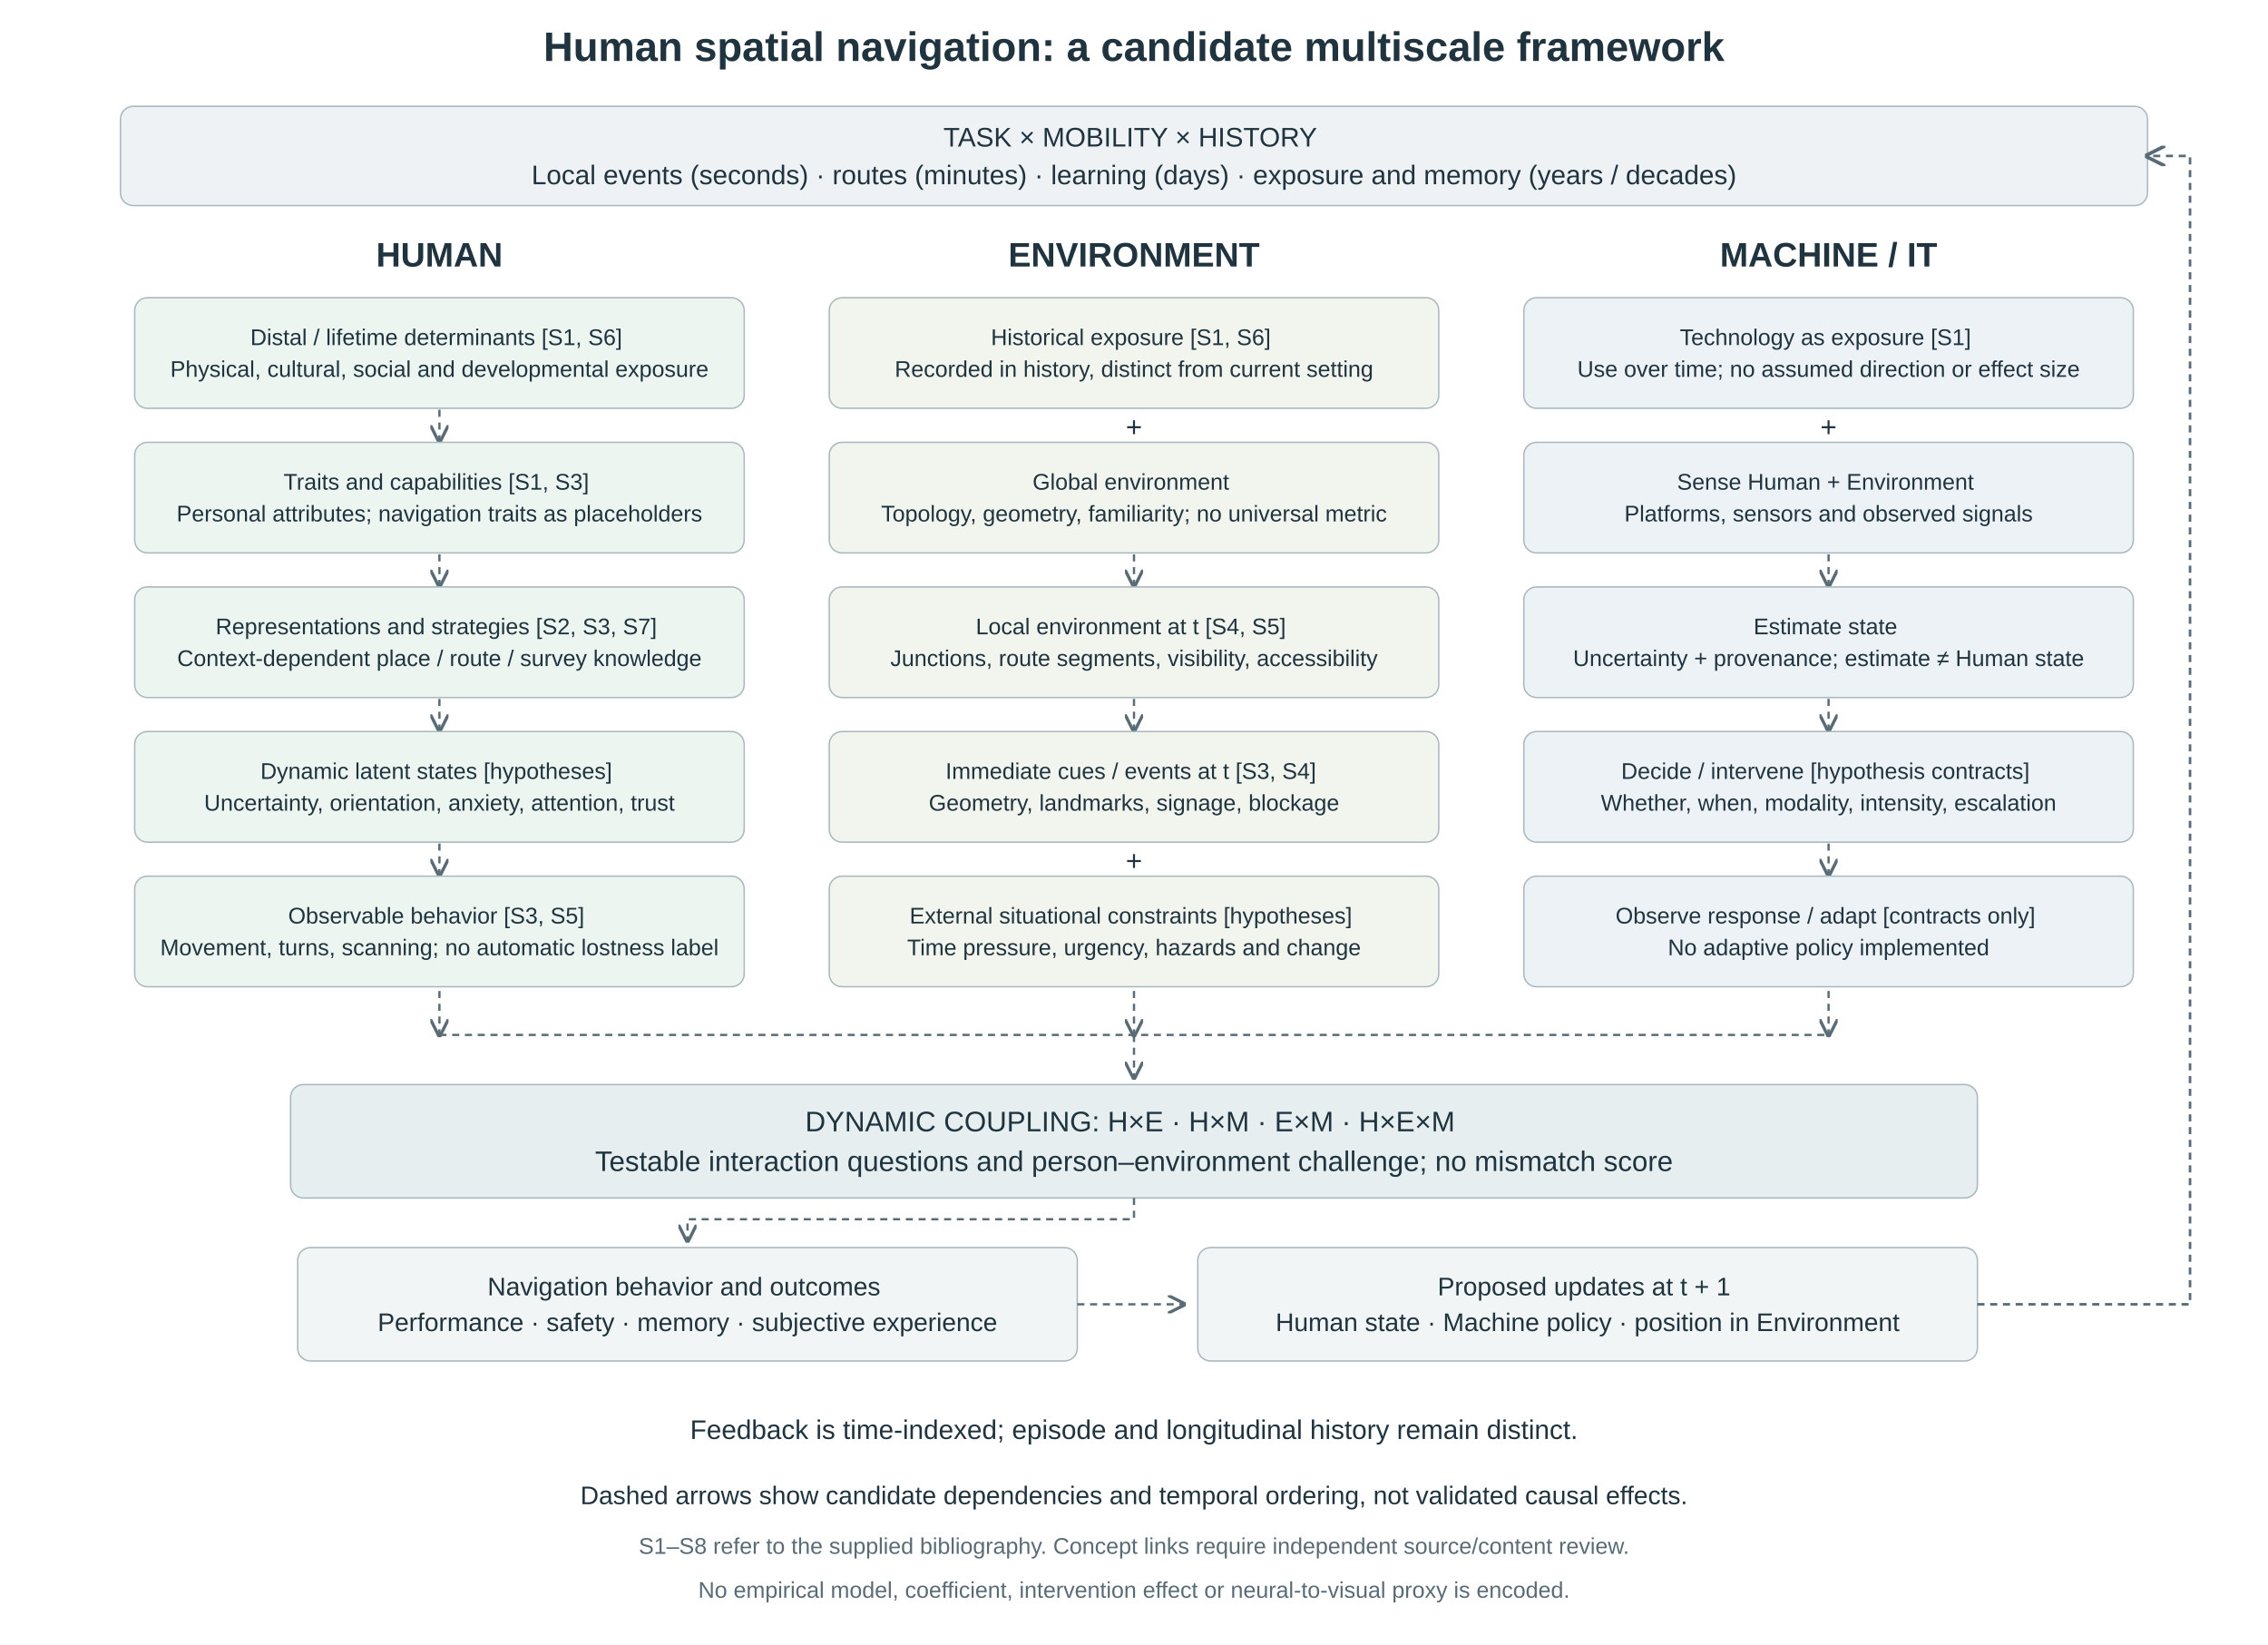
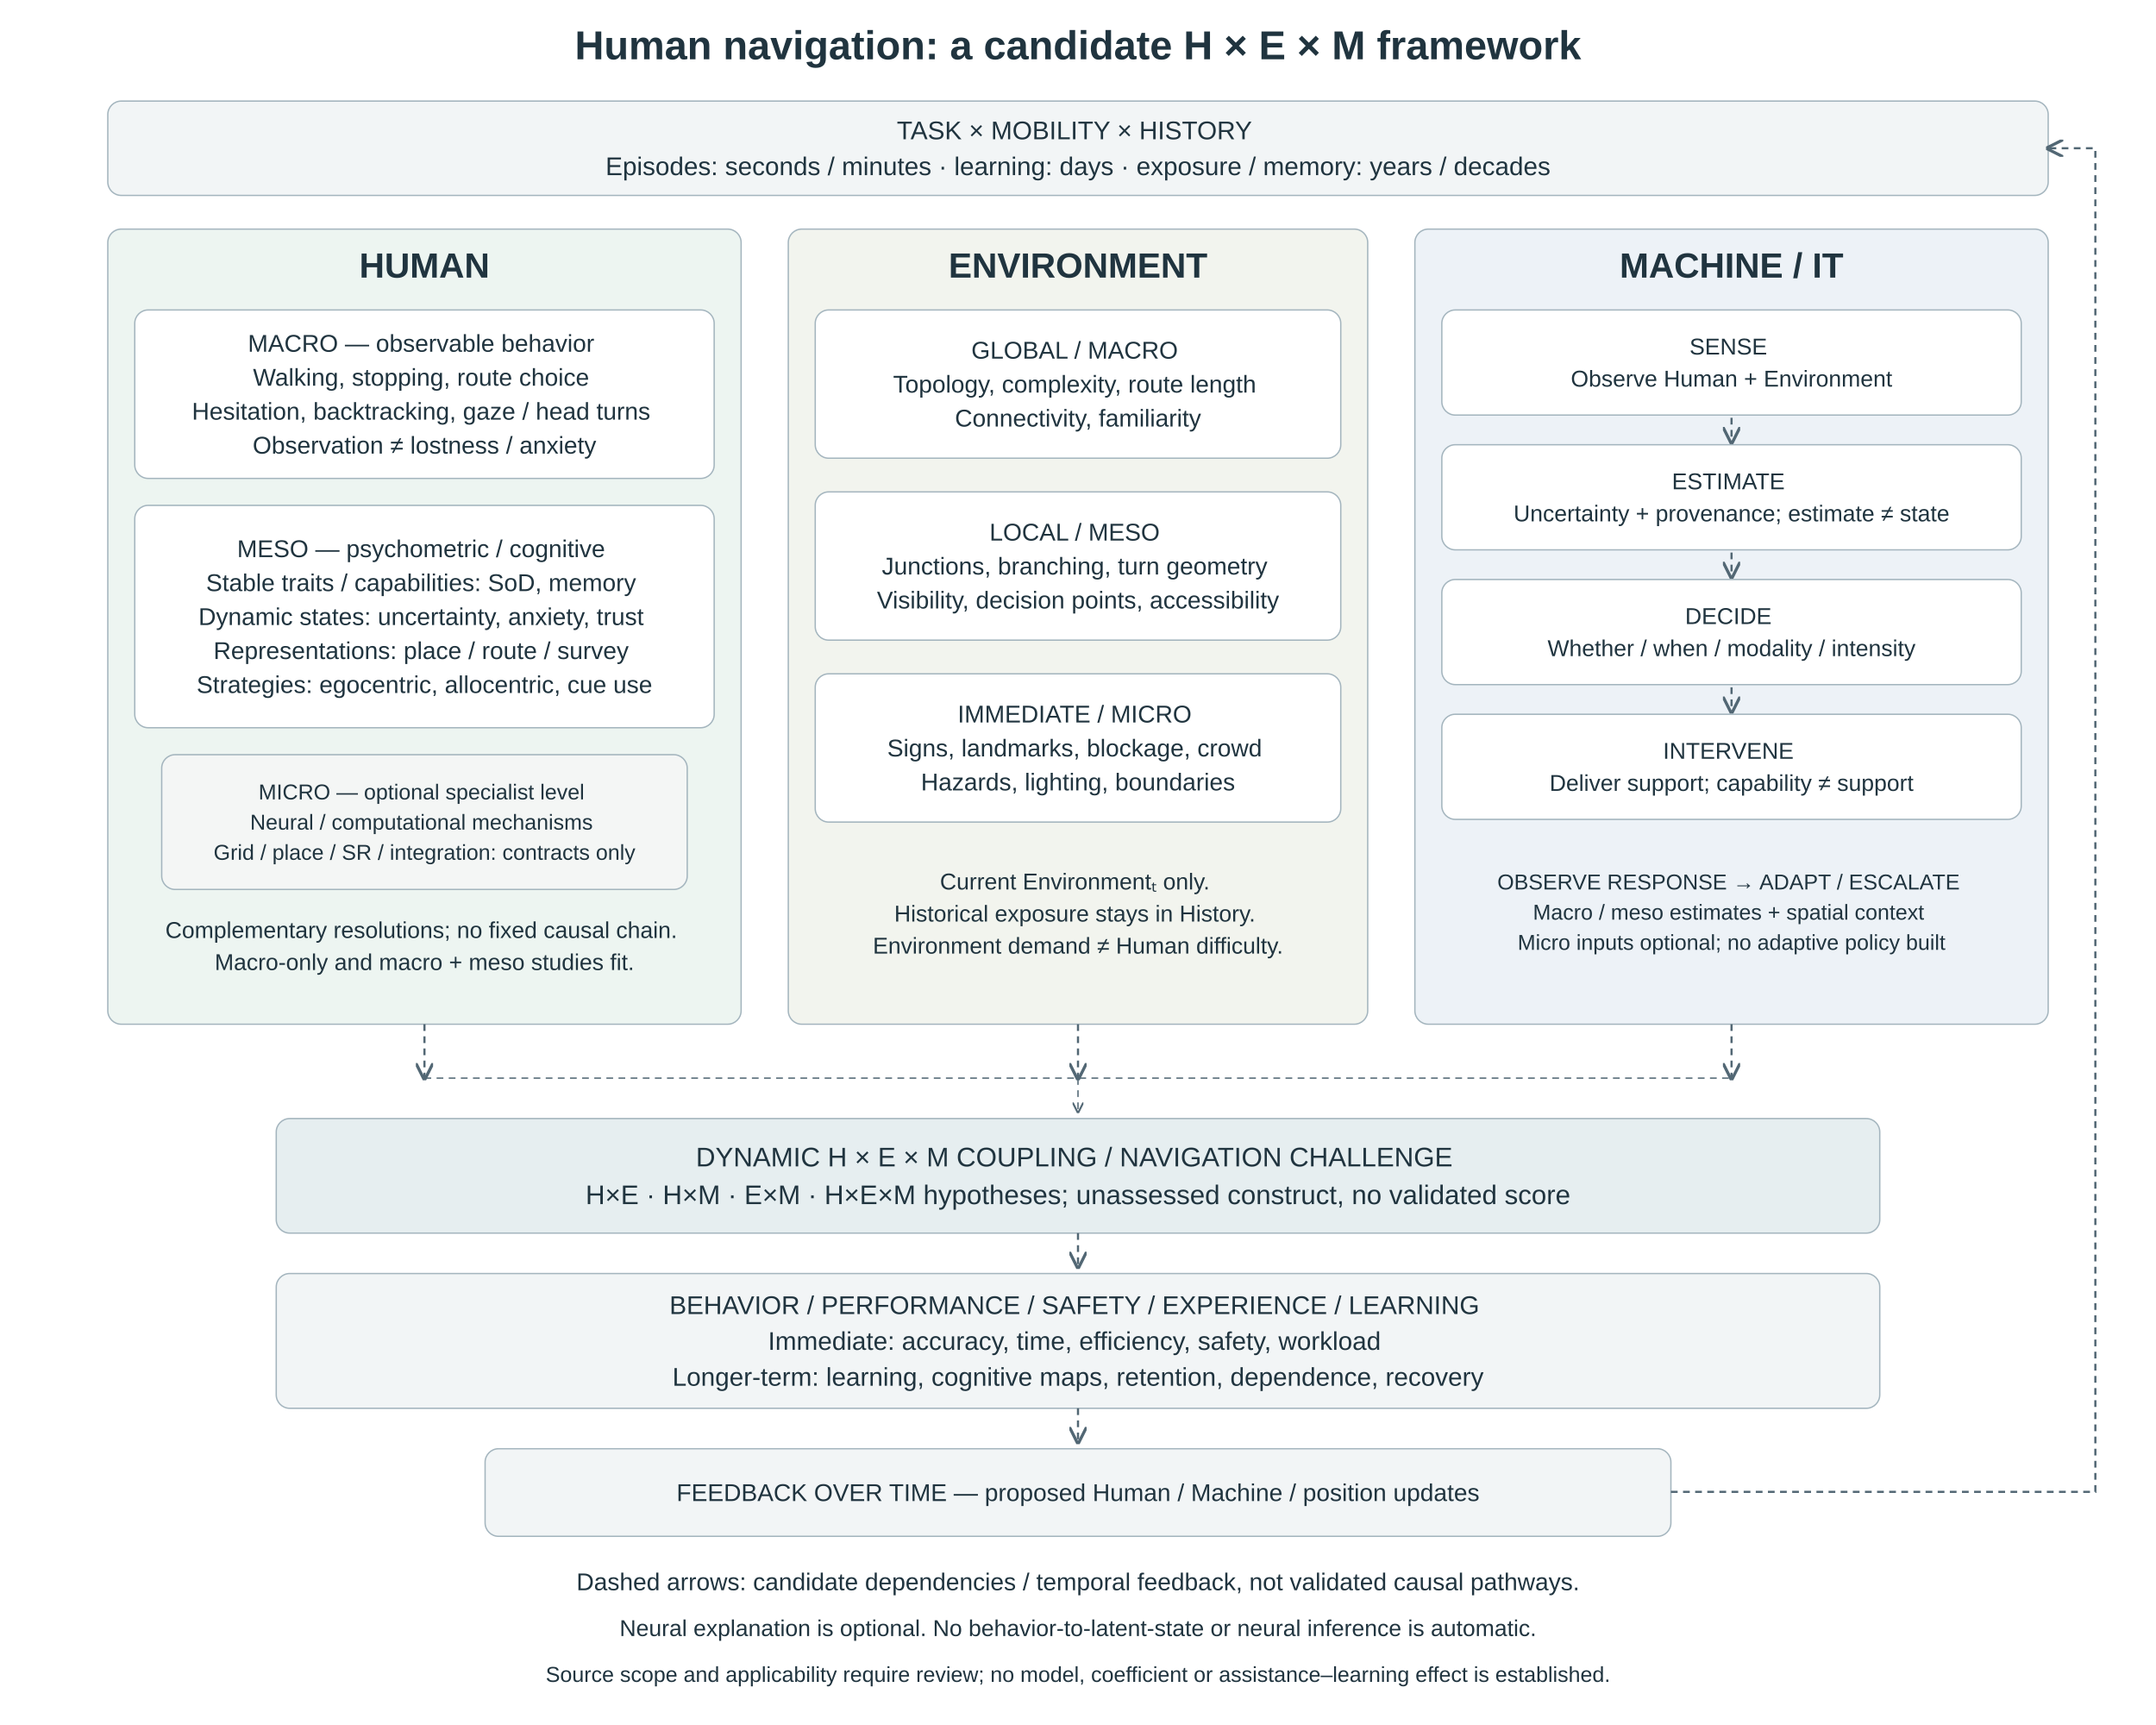
- <svg xmlns="http://www.w3.org/2000/svg" width="1600" height="1160" viewBox="0 0 1600 1160" role="img" aria-labelledby="title desc">
+ <svg xmlns="http://www.w3.org/2000/svg" width="1600" height="1280" viewBox="0 0 1600 1280" role="img" aria-labelledby="title desc">
  <defs>
-     <marker id="arrow" markerWidth="8" markerHeight="8" refX="7" refY="4" orient="auto">
-       <path d="M0 0L8 4L0 8" fill="none" stroke="#596b74" stroke-width="1.4" />
+     <marker id="a" markerWidth="8" markerHeight="8" refX="7" refY="4" orient="auto">
+       <path d="M0 0L8 4L0 8" fill="none" stroke="#526774" stroke-width="1.4" />
    </marker>
  </defs>
-   <rect width="1600" height="1160" fill="#fff" />
-   <text x="800" y="43" text-anchor="middle" fill="#20343f" font-family="Arial,Helvetica,sans-serif" font-size="29" font-weight="600">
-     <tspan x="800" dy="0">Human spatial navigation: a candidate multiscale framework</tspan>
+   <rect width="1600" height="1280" fill="white" />
+   <text x="800" y="44" text-anchor="middle" font-family="Arial,Helvetica,sans-serif" font-size="30" font-weight="600" fill="#20343f">
+     <tspan x="800" dy="0">Human navigation: a candidate H × E × M framework</tspan>
  </text>
-   <rect x="85" y="75" width="1430" height="70" rx="9" fill="#eef2f5" stroke="#a9b8bf" />
-   <text x="800.0" y="103.35" text-anchor="middle" fill="#20343f" font-family="Arial,Helvetica,sans-serif" font-size="19" font-weight="400">
+   <rect x="80" y="75" width="1440" height="70" rx="10" stroke="#a4b5be" fill="#f2f5f6" />
+   <text x="800.0" y="103.35" text-anchor="middle" font-family="Arial,Helvetica,sans-serif" font-size="19" font-weight="400" fill="#20343f">
    <tspan x="800.0" dy="0">TASK × MOBILITY × HISTORY</tspan>
-     <tspan x="800.0" dy="26.6">Local events (seconds) · routes (minutes) · learning (days) · exposure and memory (years / decades)</tspan>
+     <tspan x="800.0" dy="26.6">Episodes: seconds / minutes · learning: days · exposure / memory: years / decades</tspan>
  </text>
-   <text x="310" y="188" text-anchor="middle" fill="#20343f" font-family="Arial,Helvetica,sans-serif" font-size="24" font-weight="600">
-     <tspan x="310" dy="0">HUMAN</tspan>
+   <rect x="80" y="170" width="470" height="590" rx="10" stroke="#a4b5be" fill="#edf5f1" />
+   <text x="315" y="206" text-anchor="middle" font-family="Arial,Helvetica,sans-serif" font-size="26" font-weight="600" fill="#20343f">
+     <tspan x="315" dy="0">HUMAN</tspan>
  </text>
-   <rect x="95" y="210" width="430" height="78" rx="9" fill="#edf5f1" stroke="#a9b8bf" />
-   <text x="310.0" y="243.4" text-anchor="middle" fill="#20343f" font-family="Arial,Helvetica,sans-serif" font-size="16" font-weight="400">
-     <tspan x="310.0" dy="0">Distal / lifetime determinants [S1, S6]</tspan>
-     <tspan x="310.0" dy="22.4">Physical, cultural, social and developmental exposure</tspan>
+   <rect x="100" y="230" width="430" height="125" rx="10" stroke="#a4b5be" fill="#ffffff" />
+   <text x="315.0" y="261.0" text-anchor="middle" font-family="Arial,Helvetica,sans-serif" font-size="18" font-weight="400" fill="#20343f">
+     <tspan x="315.0" dy="0">MACRO — observable behavior</tspan>
+     <tspan x="315.0" dy="25.2">Walking, stopping, route choice</tspan>
+     <tspan x="315.0" dy="25.2">Hesitation, backtracking, gaze / head turns</tspan>
+     <tspan x="315.0" dy="25.2">Observation ≠ lostness / anxiety</tspan>
  </text>
-   <path d="M310 289L310 311" stroke="#596b74" stroke-width="1.6" stroke-dasharray="5 4" fill="none" marker-end="url(#arrow)" />
-   <rect x="95" y="312" width="430" height="78" rx="9" fill="#edf5f1" stroke="#a9b8bf" />
-   <text x="310.0" y="345.4" text-anchor="middle" fill="#20343f" font-family="Arial,Helvetica,sans-serif" font-size="16" font-weight="400">
-     <tspan x="310.0" dy="0">Traits and capabilities [S1, S3]</tspan>
-     <tspan x="310.0" dy="22.4">Personal attributes; navigation traits as placeholders</tspan>
+   <rect x="100" y="375" width="430" height="165" rx="10" stroke="#a4b5be" fill="#ffffff" />
+   <text x="315.0" y="413.4" text-anchor="middle" font-family="Arial,Helvetica,sans-serif" font-size="18" font-weight="400" fill="#20343f">
+     <tspan x="315.0" dy="0">MESO — psychometric / cognitive</tspan>
+     <tspan x="315.0" dy="25.2">Stable traits / capabilities: SoD, memory</tspan>
+     <tspan x="315.0" dy="25.2">Dynamic states: uncertainty, anxiety, trust</tspan>
+     <tspan x="315.0" dy="25.2">Representations: place / route / survey</tspan>
+     <tspan x="315.0" dy="25.2">Strategies: egocentric, allocentric, cue use</tspan>
  </text>
-   <path d="M310 391L310 413" stroke="#596b74" stroke-width="1.6" stroke-dasharray="5 4" fill="none" marker-end="url(#arrow)" />
-   <rect x="95" y="414" width="430" height="78" rx="9" fill="#edf5f1" stroke="#a9b8bf" />
-   <text x="310.0" y="447.4" text-anchor="middle" fill="#20343f" font-family="Arial,Helvetica,sans-serif" font-size="16" font-weight="400">
-     <tspan x="310.0" dy="0">Representations and strategies [S2, S3, S7]</tspan>
-     <tspan x="310.0" dy="22.4">Context-dependent place / route / survey knowledge</tspan>
+   <rect x="120" y="560" width="390" height="100" rx="10" stroke="#a4b5be" fill="#f4f6f5" />
+   <text x="315.0" y="593.2" text-anchor="middle" font-family="Arial,Helvetica,sans-serif" font-size="16" font-weight="400" fill="#20343f">
+     <tspan x="315.0" dy="0">MICRO — optional specialist level</tspan>
+     <tspan x="315.0" dy="22.4">Neural / computational mechanisms</tspan>
+     <tspan x="315.0" dy="22.4">Grid / place / SR / integration: contracts only</tspan>
  </text>
-   <path d="M310 493L310 515" stroke="#596b74" stroke-width="1.6" stroke-dasharray="5 4" fill="none" marker-end="url(#arrow)" />
-   <rect x="95" y="516" width="430" height="78" rx="9" fill="#edf5f1" stroke="#a9b8bf" />
-   <text x="310.0" y="549.4" text-anchor="middle" fill="#20343f" font-family="Arial,Helvetica,sans-serif" font-size="16" font-weight="400">
-     <tspan x="310.0" dy="0">Dynamic latent states [hypotheses]</tspan>
-     <tspan x="310.0" dy="22.4">Uncertainty, orientation, anxiety, attention, trust</tspan>
+   <text x="315" y="696" text-anchor="middle" font-family="Arial,Helvetica,sans-serif" font-size="17" font-weight="400" fill="#20343f">
+     <tspan x="315" dy="0">Complementary resolutions; no fixed causal chain.</tspan>
+     <tspan x="315" dy="23.8">Macro-only and macro + meso studies fit.</tspan>
  </text>
-   <path d="M310 595L310 617" stroke="#596b74" stroke-width="1.6" stroke-dasharray="5 4" fill="none" marker-end="url(#arrow)" />
-   <rect x="95" y="618" width="430" height="78" rx="9" fill="#edf5f1" stroke="#a9b8bf" />
-   <text x="310.0" y="651.4" text-anchor="middle" fill="#20343f" font-family="Arial,Helvetica,sans-serif" font-size="16" font-weight="400">
-     <tspan x="310.0" dy="0">Observable behavior [S3, S5]</tspan>
-     <tspan x="310.0" dy="22.4">Movement, turns, scanning; no automatic lostness label</tspan>
-   </text>
-   <path d="M310 699L310 730" stroke="#596b74" stroke-width="1.6" stroke-dasharray="5 4" fill="none" marker-end="url(#arrow)" />
-   <text x="800" y="188" text-anchor="middle" fill="#20343f" font-family="Arial,Helvetica,sans-serif" font-size="24" font-weight="600">
+   <rect x="585" y="170" width="430" height="590" rx="10" stroke="#a4b5be" fill="#f2f4ee" />
+   <text x="800" y="206" text-anchor="middle" font-family="Arial,Helvetica,sans-serif" font-size="26" font-weight="600" fill="#20343f">
    <tspan x="800" dy="0">ENVIRONMENT</tspan>
  </text>
-   <rect x="585" y="210" width="430" height="78" rx="9" fill="#f2f4ee" stroke="#a9b8bf" />
-   <text x="800.0" y="243.4" text-anchor="middle" fill="#20343f" font-family="Arial,Helvetica,sans-serif" font-size="16" font-weight="400">
-     <tspan x="800.0" dy="0">Historical exposure [S1, S6]</tspan>
-     <tspan x="800.0" dy="22.4">Recorded in history, distinct from current setting</tspan>
+   <rect x="605" y="230" width="390" height="110" rx="10" stroke="#a4b5be" fill="#fff" />
+   <text x="800.0" y="266.1" text-anchor="middle" font-family="Arial,Helvetica,sans-serif" font-size="18" font-weight="400" fill="#20343f">
+     <tspan x="800.0" dy="0">GLOBAL / MACRO</tspan>
+     <tspan x="800.0" dy="25.2">Topology, complexity, route length</tspan>
+     <tspan x="800.0" dy="25.2">Connectivity, familiarity</tspan>
  </text>
-   <text x="800" y="308" text-anchor="middle" fill="#20343f" font-family="Arial,Helvetica,sans-serif" font-size="20" font-weight="400">
-     <tspan x="800" dy="0">+</tspan>
+   <rect x="605" y="365" width="390" height="110" rx="10" stroke="#a4b5be" fill="#fff" />
+   <text x="800.0" y="401.1" text-anchor="middle" font-family="Arial,Helvetica,sans-serif" font-size="18" font-weight="400" fill="#20343f">
+     <tspan x="800.0" dy="0">LOCAL / MESO</tspan>
+     <tspan x="800.0" dy="25.2">Junctions, branching, turn geometry</tspan>
+     <tspan x="800.0" dy="25.2">Visibility, decision points, accessibility</tspan>
  </text>
-   <rect x="585" y="312" width="430" height="78" rx="9" fill="#f2f4ee" stroke="#a9b8bf" />
-   <text x="800.0" y="345.4" text-anchor="middle" fill="#20343f" font-family="Arial,Helvetica,sans-serif" font-size="16" font-weight="400">
-     <tspan x="800.0" dy="0">Global environment</tspan>
-     <tspan x="800.0" dy="22.4">Topology, geometry, familiarity; no universal metric</tspan>
+   <rect x="605" y="500" width="390" height="110" rx="10" stroke="#a4b5be" fill="#fff" />
+   <text x="800.0" y="536.1" text-anchor="middle" font-family="Arial,Helvetica,sans-serif" font-size="18" font-weight="400" fill="#20343f">
+     <tspan x="800.0" dy="0">IMMEDIATE / MICRO</tspan>
+     <tspan x="800.0" dy="25.2">Signs, landmarks, blockage, crowd</tspan>
+     <tspan x="800.0" dy="25.2">Hazards, lighting, boundaries</tspan>
  </text>
-   <path d="M800 391L800 413" stroke="#596b74" stroke-width="1.6" stroke-dasharray="5 4" fill="none" marker-end="url(#arrow)" />
-   <rect x="585" y="414" width="430" height="78" rx="9" fill="#f2f4ee" stroke="#a9b8bf" />
-   <text x="800.0" y="447.4" text-anchor="middle" fill="#20343f" font-family="Arial,Helvetica,sans-serif" font-size="16" font-weight="400">
-     <tspan x="800.0" dy="0">Local environment at t [S4, S5]</tspan>
-     <tspan x="800.0" dy="22.4">Junctions, route segments, visibility, accessibility</tspan>
+   <text x="800" y="660" text-anchor="middle" font-family="Arial,Helvetica,sans-serif" font-size="17" font-weight="400" fill="#20343f">
+     <tspan x="800" dy="0">Current Environmentₜ only.</tspan>
+     <tspan x="800" dy="23.8">Historical exposure stays in History.</tspan>
+     <tspan x="800" dy="23.8">Environment demand ≠ Human difficulty.</tspan>
  </text>
-   <path d="M800 493L800 515" stroke="#596b74" stroke-width="1.6" stroke-dasharray="5 4" fill="none" marker-end="url(#arrow)" />
-   <rect x="585" y="516" width="430" height="78" rx="9" fill="#f2f4ee" stroke="#a9b8bf" />
-   <text x="800.0" y="549.4" text-anchor="middle" fill="#20343f" font-family="Arial,Helvetica,sans-serif" font-size="16" font-weight="400">
-     <tspan x="800.0" dy="0">Immediate cues / events at t [S3, S4]</tspan>
-     <tspan x="800.0" dy="22.4">Geometry, landmarks, signage, blockage</tspan>
+   <rect x="1050" y="170" width="470" height="590" rx="10" stroke="#a4b5be" fill="#edf2f7" />
+   <text x="1285" y="206" text-anchor="middle" font-family="Arial,Helvetica,sans-serif" font-size="26" font-weight="600" fill="#20343f">
+     <tspan x="1285" dy="0">MACHINE / IT</tspan>
  </text>
-   <text x="800" y="614" text-anchor="middle" fill="#20343f" font-family="Arial,Helvetica,sans-serif" font-size="20" font-weight="400">
-     <tspan x="800" dy="0">+</tspan>
+   <rect x="1070" y="230" width="430" height="78" rx="10" stroke="#a4b5be" fill="#fff" />
+   <text x="1285.0" y="263.05" text-anchor="middle" font-family="Arial,Helvetica,sans-serif" font-size="17" font-weight="400" fill="#20343f">
+     <tspan x="1285.0" dy="0">SENSE</tspan>
+     <tspan x="1285.0" dy="23.8">Observe Human + Environment</tspan>
  </text>
-   <rect x="585" y="618" width="430" height="78" rx="9" fill="#f2f4ee" stroke="#a9b8bf" />
-   <text x="800.0" y="651.4" text-anchor="middle" fill="#20343f" font-family="Arial,Helvetica,sans-serif" font-size="16" font-weight="400">
-     <tspan x="800.0" dy="0">External situational constraints [hypotheses]</tspan>
-     <tspan x="800.0" dy="22.4">Time pressure, urgency, hazards and change</tspan>
+   <path d="M1285 310L1285 328" stroke="#526774" stroke-width="1.6" stroke-dasharray="5 4" fill="none" marker-end="url(#a)" />
+   <rect x="1070" y="330" width="430" height="78" rx="10" stroke="#a4b5be" fill="#fff" />
+   <text x="1285.0" y="363.05" text-anchor="middle" font-family="Arial,Helvetica,sans-serif" font-size="17" font-weight="400" fill="#20343f">
+     <tspan x="1285.0" dy="0">ESTIMATE</tspan>
+     <tspan x="1285.0" dy="23.8">Uncertainty + provenance; estimate ≠ state</tspan>
  </text>
-   <path d="M800 699L800 730" stroke="#596b74" stroke-width="1.6" stroke-dasharray="5 4" fill="none" marker-end="url(#arrow)" />
-   <text x="1290" y="188" text-anchor="middle" fill="#20343f" font-family="Arial,Helvetica,sans-serif" font-size="24" font-weight="600">
-     <tspan x="1290" dy="0">MACHINE / IT</tspan>
+   <path d="M1285 410L1285 428" stroke="#526774" stroke-width="1.6" stroke-dasharray="5 4" fill="none" marker-end="url(#a)" />
+   <rect x="1070" y="430" width="430" height="78" rx="10" stroke="#a4b5be" fill="#fff" />
+   <text x="1285.0" y="463.05" text-anchor="middle" font-family="Arial,Helvetica,sans-serif" font-size="17" font-weight="400" fill="#20343f">
+     <tspan x="1285.0" dy="0">DECIDE</tspan>
+     <tspan x="1285.0" dy="23.8">Whether / when / modality / intensity</tspan>
  </text>
-   <rect x="1075" y="210" width="430" height="78" rx="9" fill="#edf2f7" stroke="#a9b8bf" />
-   <text x="1290.0" y="243.4" text-anchor="middle" fill="#20343f" font-family="Arial,Helvetica,sans-serif" font-size="16" font-weight="400">
-     <tspan x="1290.0" dy="0">Technology as exposure [S1]</tspan>
-     <tspan x="1290.0" dy="22.4">Use over time; no assumed direction or effect size</tspan>
+   <path d="M1285 510L1285 528" stroke="#526774" stroke-width="1.6" stroke-dasharray="5 4" fill="none" marker-end="url(#a)" />
+   <rect x="1070" y="530" width="430" height="78" rx="10" stroke="#a4b5be" fill="#fff" />
+   <text x="1285.0" y="563.05" text-anchor="middle" font-family="Arial,Helvetica,sans-serif" font-size="17" font-weight="400" fill="#20343f">
+     <tspan x="1285.0" dy="0">INTERVENE</tspan>
+     <tspan x="1285.0" dy="23.8">Deliver support; capability ≠ support</tspan>
  </text>
-   <text x="1290" y="308" text-anchor="middle" fill="#20343f" font-family="Arial,Helvetica,sans-serif" font-size="20" font-weight="400">
-     <tspan x="1290" dy="0">+</tspan>
+   <text x="1285" y="660" text-anchor="middle" font-family="Arial,Helvetica,sans-serif" font-size="16" font-weight="400" fill="#20343f">
+     <tspan x="1285" dy="0">OBSERVE RESPONSE → ADAPT / ESCALATE</tspan>
+     <tspan x="1285" dy="22.4">Macro / meso estimates + spatial context</tspan>
+     <tspan x="1285" dy="22.4">Micro inputs optional; no adaptive policy built</tspan>
  </text>
-   <rect x="1075" y="312" width="430" height="78" rx="9" fill="#edf2f7" stroke="#a9b8bf" />
-   <text x="1290.0" y="345.4" text-anchor="middle" fill="#20343f" font-family="Arial,Helvetica,sans-serif" font-size="16" font-weight="400">
-     <tspan x="1290.0" dy="0">Sense Human + Environment</tspan>
-     <tspan x="1290.0" dy="22.4">Platforms, sensors and observed signals</tspan>
+   <path d="M315 760L315 800" stroke="#526774" stroke-width="1.6" stroke-dasharray="5 4" fill="none" marker-end="url(#a)" />
+   <path d="M800 760L800 800" stroke="#526774" stroke-width="1.6" stroke-dasharray="5 4" fill="none" marker-end="url(#a)" />
+   <path d="M1285 760L1285 800" stroke="#526774" stroke-width="1.6" stroke-dasharray="5 4" fill="none" marker-end="url(#a)" />
+   <path d="M315 800H1285M800 800V825" stroke="#526774" fill="none" stroke-dasharray="5 4" marker-end="url(#a)" />
+   <rect x="205" y="830" width="1190" height="85" rx="10" stroke="#a4b5be" fill="#e6eef0" />
+   <text x="800.0" y="865.5" text-anchor="middle" font-family="Arial,Helvetica,sans-serif" font-size="20" font-weight="400" fill="#20343f">
+     <tspan x="800.0" dy="0">DYNAMIC H × E × M COUPLING / NAVIGATION CHALLENGE</tspan>
+     <tspan x="800.0" dy="28.0">H×E · H×M · E×M · H×E×M hypotheses; unassessed construct, no validated score</tspan>
  </text>
-   <path d="M1290 391L1290 413" stroke="#596b74" stroke-width="1.6" stroke-dasharray="5 4" fill="none" marker-end="url(#arrow)" />
-   <rect x="1075" y="414" width="430" height="78" rx="9" fill="#edf2f7" stroke="#a9b8bf" />
-   <text x="1290.0" y="447.4" text-anchor="middle" fill="#20343f" font-family="Arial,Helvetica,sans-serif" font-size="16" font-weight="400">
-     <tspan x="1290.0" dy="0">Estimate state</tspan>
-     <tspan x="1290.0" dy="22.4">Uncertainty + provenance; estimate ≠ Human state</tspan>
+   <path d="M800 915L800 940" stroke="#526774" stroke-width="1.6" stroke-dasharray="5 4" fill="none" marker-end="url(#a)" />
+   <rect x="205" y="945" width="1190" height="100" rx="10" stroke="#a4b5be" fill="#f2f5f6" />
+   <text x="800.0" y="975.05" text-anchor="middle" font-family="Arial,Helvetica,sans-serif" font-size="19" font-weight="400" fill="#20343f">
+     <tspan x="800.0" dy="0">BEHAVIOR / PERFORMANCE / SAFETY / EXPERIENCE / LEARNING</tspan>
+     <tspan x="800.0" dy="26.6">Immediate: accuracy, time, efficiency, safety, workload</tspan>
+     <tspan x="800.0" dy="26.6">Longer-term: learning, cognitive maps, retention, dependence, recovery</tspan>
  </text>
-   <path d="M1290 493L1290 515" stroke="#596b74" stroke-width="1.6" stroke-dasharray="5 4" fill="none" marker-end="url(#arrow)" />
-   <rect x="1075" y="516" width="430" height="78" rx="9" fill="#edf2f7" stroke="#a9b8bf" />
-   <text x="1290.0" y="549.4" text-anchor="middle" fill="#20343f" font-family="Arial,Helvetica,sans-serif" font-size="16" font-weight="400">
-     <tspan x="1290.0" dy="0">Decide / intervene [hypothesis contracts]</tspan>
-     <tspan x="1290.0" dy="22.4">Whether, when, modality, intensity, escalation</tspan>
+   <path d="M800 1045L800 1070" stroke="#526774" stroke-width="1.6" stroke-dasharray="5 4" fill="none" marker-end="url(#a)" />
+   <rect x="360" y="1075" width="880" height="65" rx="10" stroke="#a4b5be" fill="#f2f5f6" />
+   <text x="800.0" y="1113.8" text-anchor="middle" font-family="Arial,Helvetica,sans-serif" font-size="18" font-weight="400" fill="#20343f">
+     <tspan x="800.0" dy="0">FEEDBACK OVER TIME — proposed Human / Machine / position updates</tspan>
  </text>
-   <path d="M1290 595L1290 617" stroke="#596b74" stroke-width="1.6" stroke-dasharray="5 4" fill="none" marker-end="url(#arrow)" />
-   <rect x="1075" y="618" width="430" height="78" rx="9" fill="#edf2f7" stroke="#a9b8bf" />
-   <text x="1290.0" y="651.4" text-anchor="middle" fill="#20343f" font-family="Arial,Helvetica,sans-serif" font-size="16" font-weight="400">
-     <tspan x="1290.0" dy="0">Observe response / adapt [contracts only]</tspan>
-     <tspan x="1290.0" dy="22.4">No adaptive policy implemented</tspan>
+   <path d="M1240 1107H1555V110H1520" stroke="#526774" stroke-width="1.6" fill="none" stroke-dasharray="5 4" marker-end="url(#a)" />
+   <text x="800" y="1180" text-anchor="middle" font-family="Arial,Helvetica,sans-serif" font-size="18" font-weight="400" fill="#20343f">
+     <tspan x="800" dy="0">Dashed arrows: candidate dependencies / temporal feedback, not validated causal pathways.</tspan>
  </text>
-   <path d="M1290 699L1290 730" stroke="#596b74" stroke-width="1.6" stroke-dasharray="5 4" fill="none" marker-end="url(#arrow)" />
-   <path d="M310 730H1290M800 730V760" fill="none" stroke="#596b74" stroke-width="1.6" stroke-dasharray="5 4" marker-end="url(#arrow)" />
-   <rect x="205" y="765" width="1190" height="80" rx="9" fill="#e6eef0" stroke="#a9b8bf" />
-   <text x="800.0" y="798.0" text-anchor="middle" fill="#20343f" font-family="Arial,Helvetica,sans-serif" font-size="20" font-weight="400">
-     <tspan x="800.0" dy="0">DYNAMIC COUPLING: H×E · H×M · E×M · H×E×M</tspan>
-     <tspan x="800.0" dy="28.0">Testable interaction questions and person–environment challenge; no mismatch score</tspan>
+   <text x="800" y="1214" text-anchor="middle" font-family="Arial,Helvetica,sans-serif" font-size="17" font-weight="400" fill="#20343f">
+     <tspan x="800" dy="0">Neural explanation is optional. No behavior-to-latent-state or neural inference is automatic.</tspan>
  </text>
-   <path d="M800 845V860H485V875" stroke="#596b74" stroke-width="1.6" stroke-dasharray="5 4" fill="none" marker-end="url(#arrow)" />
-   <rect x="210" y="880" width="550" height="80" rx="9" fill="#f1f5f5" stroke="#a9b8bf" />
-   <text x="485.0" y="913.7" text-anchor="middle" fill="#20343f" font-family="Arial,Helvetica,sans-serif" font-size="18" font-weight="400">
-     <tspan x="485.0" dy="0">Navigation behavior and outcomes</tspan>
-     <tspan x="485.0" dy="25.2">Performance · safety · memory · subjective experience</tspan>
-   </text>
-   <path d="M760 920L835 920" stroke="#596b74" stroke-width="1.6" stroke-dasharray="5 4" fill="none" marker-end="url(#arrow)" />
-   <rect x="845" y="880" width="550" height="80" rx="9" fill="#f1f5f5" stroke="#a9b8bf" />
-   <text x="1120.0" y="913.7" text-anchor="middle" fill="#20343f" font-family="Arial,Helvetica,sans-serif" font-size="18" font-weight="400">
-     <tspan x="1120.0" dy="0">Proposed updates at t + 1</tspan>
-     <tspan x="1120.0" dy="25.2">Human state · Machine policy · position in Environment</tspan>
-   </text>
-   <path d="M1395 920H1545V110H1515" fill="none" stroke="#596b74" stroke-width="1.8" stroke-dasharray="5 4" marker-end="url(#arrow)" />
-   <text x="800" y="1015" text-anchor="middle" fill="#20343f" font-family="Arial,Helvetica,sans-serif" font-size="19" font-weight="400">
-     <tspan x="800" dy="0">Feedback is time-indexed; episode and longitudinal history remain distinct.</tspan>
-   </text>
-   <text x="800" y="1061" text-anchor="middle" fill="#20343f" font-family="Arial,Helvetica,sans-serif" font-size="18" font-weight="400">
-     <tspan x="800" dy="0">Dashed arrows show candidate dependencies and temporal ordering, not validated causal effects.</tspan>
-   </text>
-   <text x="800" y="1096" text-anchor="middle" fill="#596b74" font-family="Arial,Helvetica,sans-serif" font-size="16" font-weight="400">
-     <tspan x="800" dy="0">S1–S8 refer to the supplied bibliography. Concept links require independent source/content review.</tspan>
-   </text>
-   <text x="800" y="1127" text-anchor="middle" fill="#596b74" font-family="Arial,Helvetica,sans-serif" font-size="16" font-weight="400">
-     <tspan x="800" dy="0">No empirical model, coefficient, intervention effect or neural-to-visual proxy is encoded.</tspan>
+   <text x="800" y="1248" text-anchor="middle" font-family="Arial,Helvetica,sans-serif" font-size="16" font-weight="400" fill="#20343f">
+     <tspan x="800" dy="0">Source scope and applicability require review; no model, coefficient or assistance–learning effect is established.</tspan>
  </text>
</svg>
